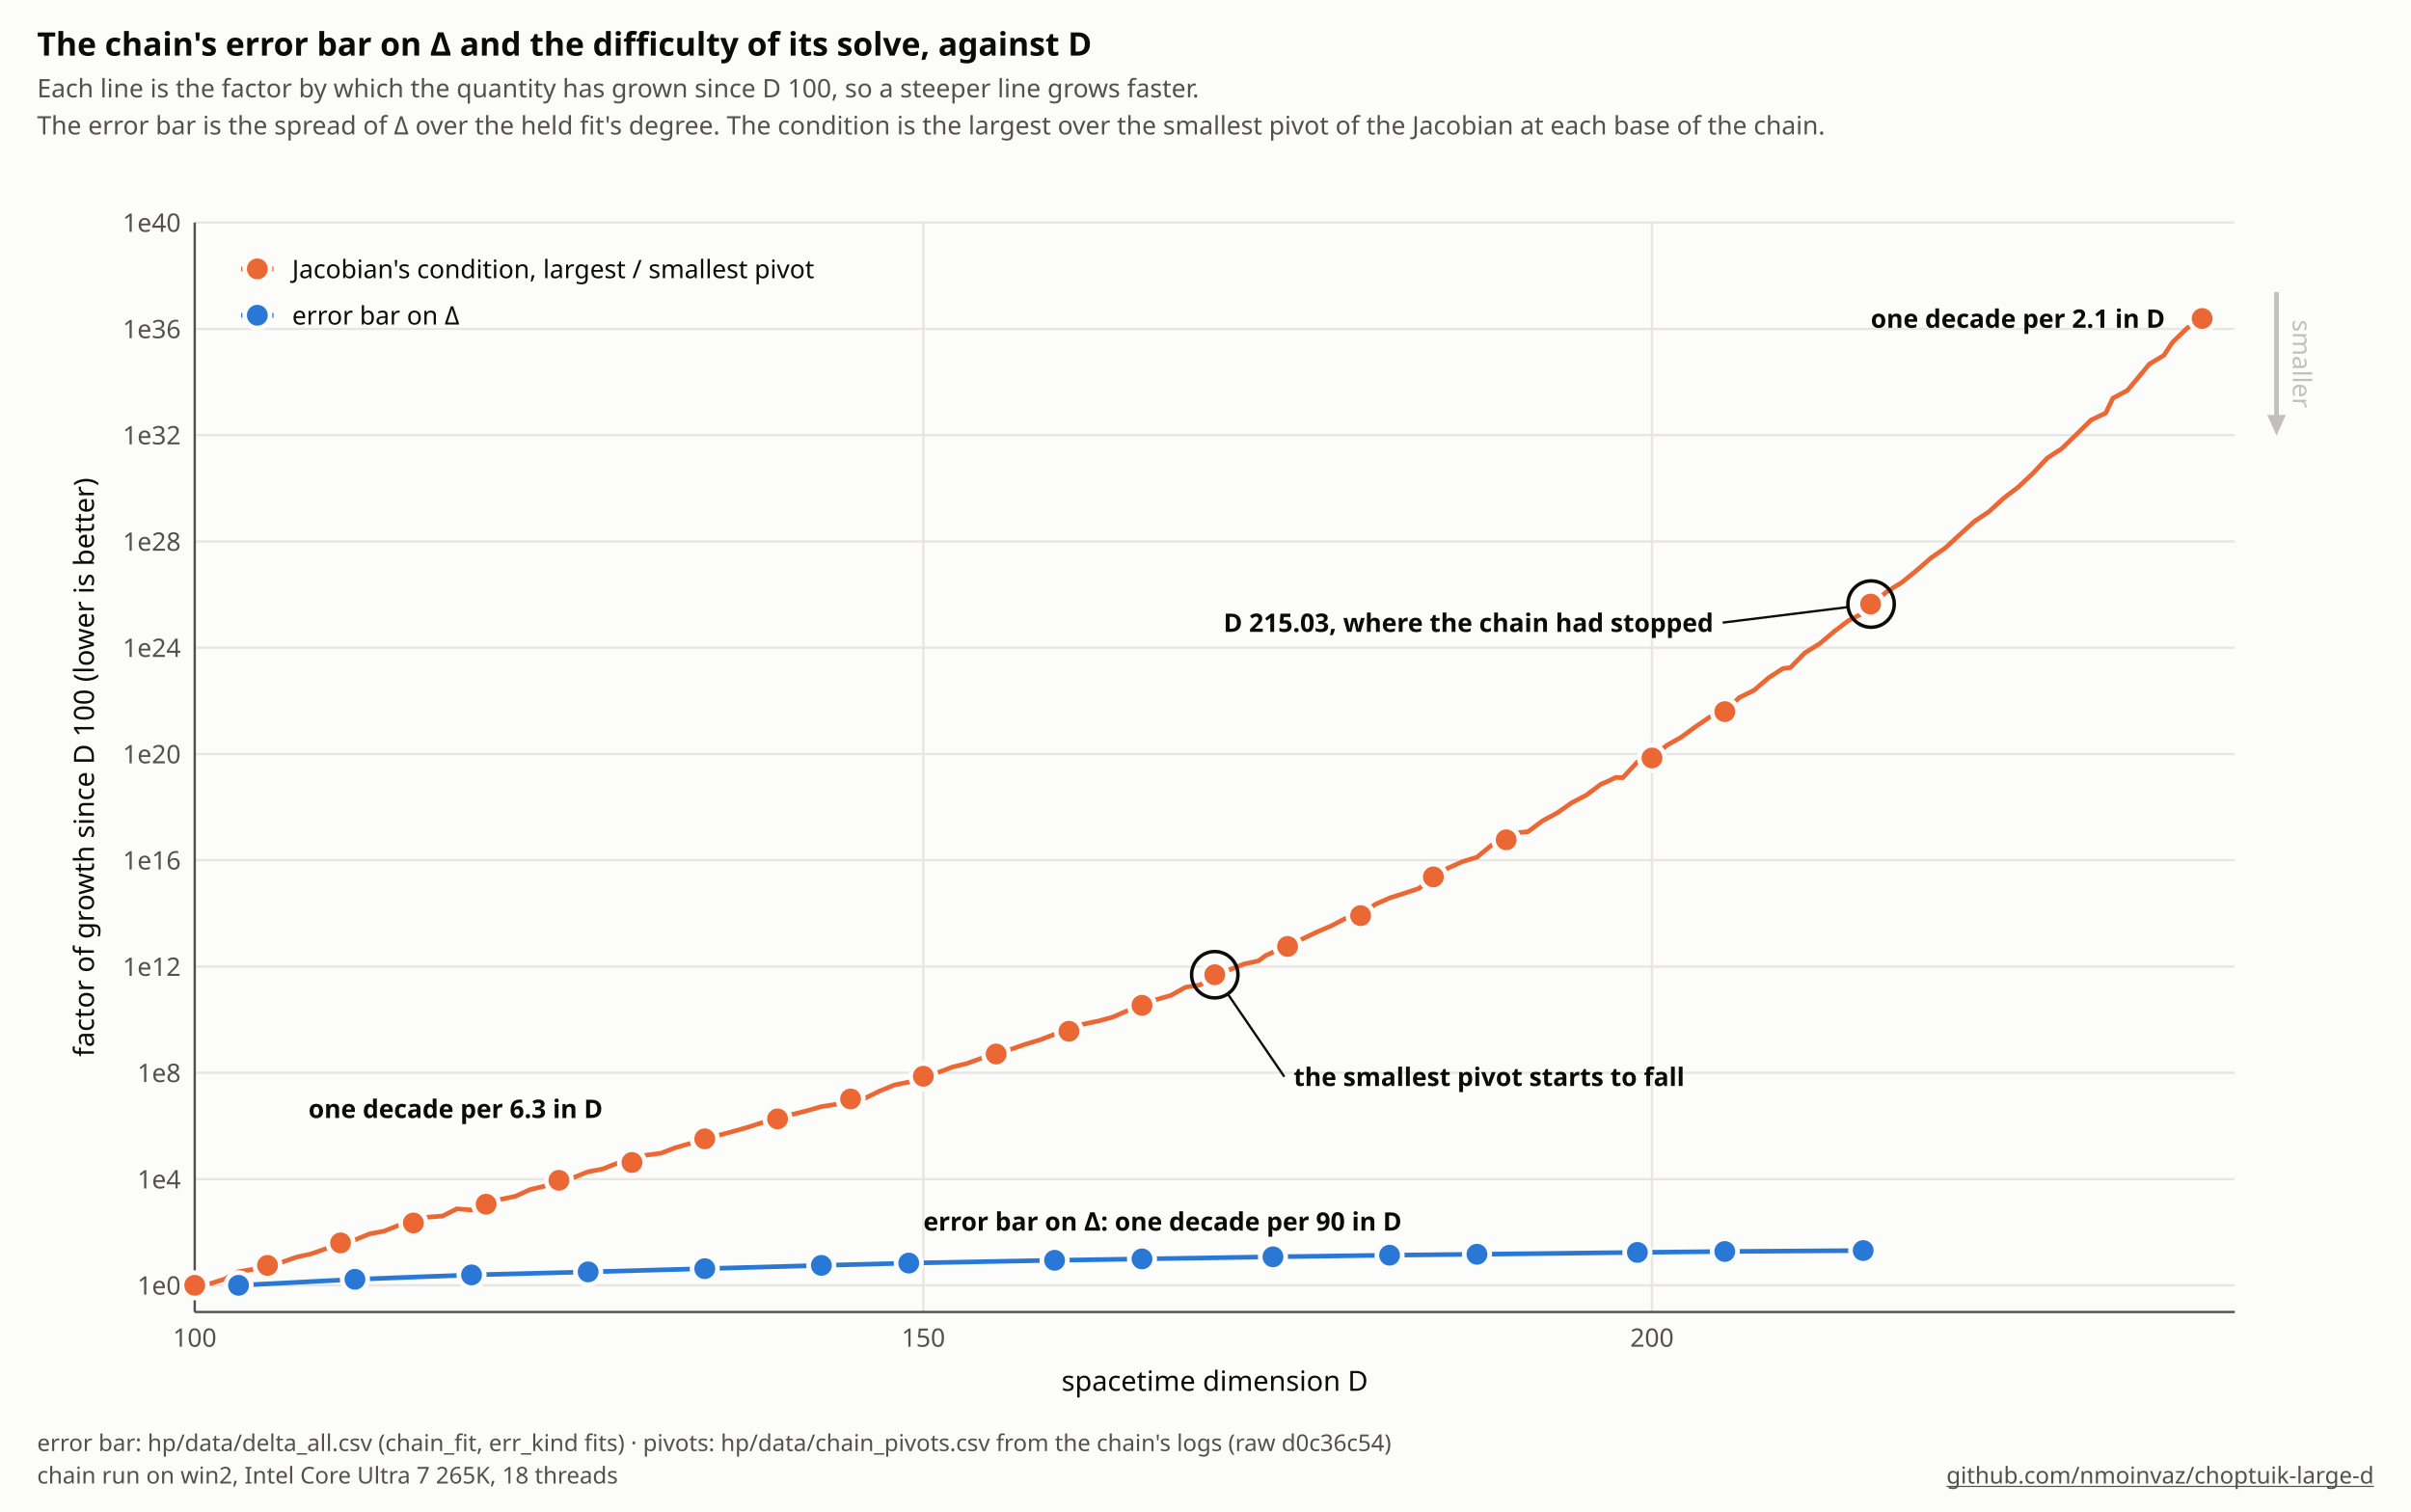
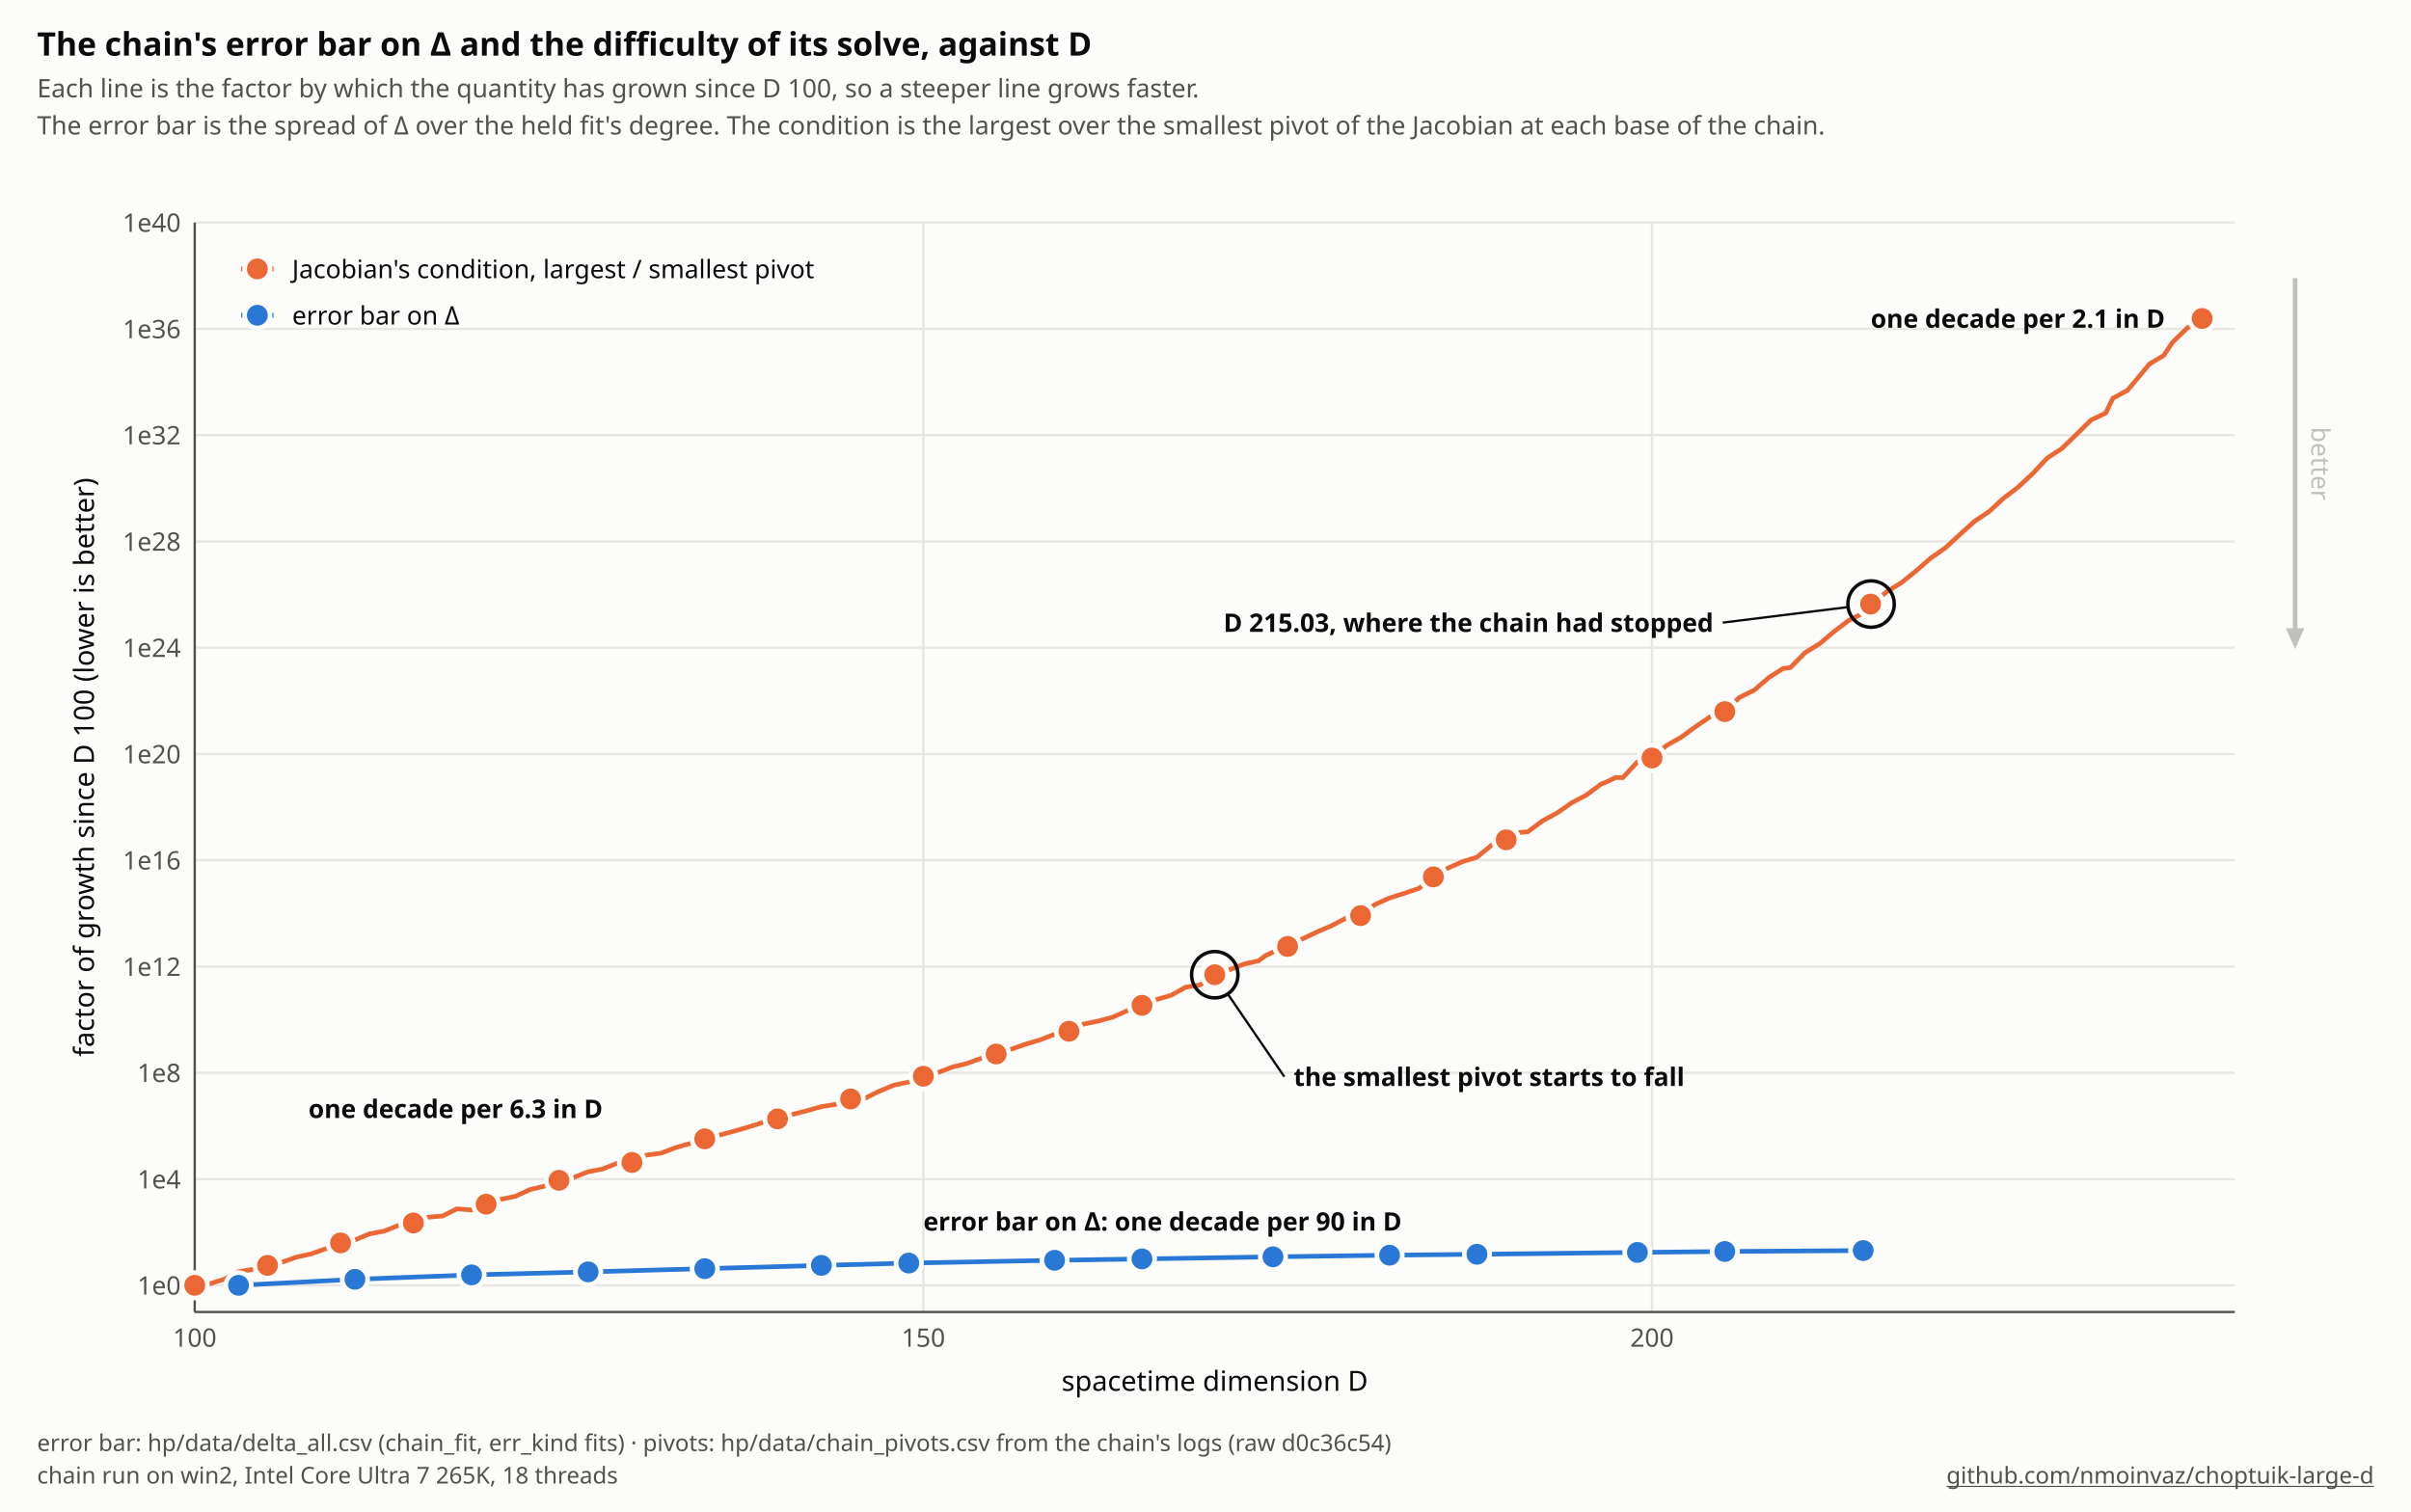
<svg xmlns="http://www.w3.org/2000/svg" width="1040" height="652" viewBox="0 0 1040 652" font-family="system-ui, sans-serif">
  <style>@media (prefers-color-scheme: dark){[fill="#fcfcfb"]{fill:#201f1d}[stroke="#fcfcfb"]{stroke:#201f1d}[fill="#0b0b0b"]{fill:#e8e6e3}[stroke="#0b0b0b"]{stroke:#e8e6e3}[fill="#52514e"]{fill:#a8a49d}[stroke="#52514e"]{stroke:#a8a49d}[fill="#e7e6e2"]{fill:#343230}[stroke="#e7e6e2"]{stroke:#343230}[fill="#c98500"]{fill:#d69a2d}[stroke="#c98500"]{stroke:#d69a2d}[fill="#eb6834"]{fill:#dd5c26}[stroke="#eb6834"]{stroke:#dd5c26}[fill="#eda100"]{fill:#c08800}[stroke="#eda100"]{stroke:#c08800}[fill="#e87ba4"]{fill:#d1678f}[stroke="#e87ba4"]{stroke:#d1678f}[fill="#4a3aa7"]{fill:#7263cf}[stroke="#4a3aa7"]{stroke:#7263cf}[fill="#a6339a"]{fill:#c257b5}[stroke="#a6339a"]{stroke:#c257b5}[fill="#7a7668"]{fill:#948e82}[stroke="#7a7668"]{stroke:#948e82}}</style>
  <rect width="1040" height="652" fill="#fcfcfb" />
  <text x="16.0" y="24.0" font-size="14" fill="#0b0b0b" text-anchor="start" font-weight="bold">The chain's error bar on Δ and the difficulty of its solve, against D</text>
  <text x="16.0" y="42.0" font-size="11" fill="#52514e" text-anchor="start" font-weight="normal">Each line is the factor by which the quantity has grown since D 100, so a steeper line grows faster.</text>
  <text x="16.0" y="58.0" font-size="11" fill="#52514e" text-anchor="start" font-weight="normal">The error bar is the spread of Δ over the held fit's degree. The condition is the largest over the smallest pivot of the Jacobian at each base of the chain.</text>
  <line x1="84.0" y1="96.0" x2="84.0" y2="566.0" stroke="#e7e6e2" stroke-width="1" />
  <text x="84.0" y="581.0" font-size="11" fill="#52514e" text-anchor="middle" font-weight="normal" font-variant-numeric="tabular-nums">100</text>
  <line x1="398.3" y1="96.0" x2="398.3" y2="566.0" stroke="#e7e6e2" stroke-width="1" />
  <text x="398.3" y="581.0" font-size="11" fill="#52514e" text-anchor="middle" font-weight="normal" font-variant-numeric="tabular-nums">150</text>
  <line x1="712.6" y1="96.0" x2="712.6" y2="566.0" stroke="#e7e6e2" stroke-width="1" />
  <text x="712.6" y="581.0" font-size="11" fill="#52514e" text-anchor="middle" font-weight="normal" font-variant-numeric="tabular-nums">200</text>
  <line x1="84.0" y1="554.5" x2="964.0" y2="554.5" stroke="#e7e6e2" stroke-width="1" />
  <text x="78.0" y="558.5" font-size="11" fill="#52514e" text-anchor="end" font-weight="normal" font-variant-numeric="tabular-nums">1e0</text>
  <line x1="84.0" y1="508.7" x2="964.0" y2="508.7" stroke="#e7e6e2" stroke-width="1" />
  <text x="78.0" y="512.7" font-size="11" fill="#52514e" text-anchor="end" font-weight="normal" font-variant-numeric="tabular-nums">1e4</text>
  <line x1="84.0" y1="462.8" x2="964.0" y2="462.8" stroke="#e7e6e2" stroke-width="1" />
  <text x="78.0" y="466.8" font-size="11" fill="#52514e" text-anchor="end" font-weight="normal" font-variant-numeric="tabular-nums">1e8</text>
  <line x1="84.0" y1="417.0" x2="964.0" y2="417.0" stroke="#e7e6e2" stroke-width="1" />
  <text x="78.0" y="421.0" font-size="11" fill="#52514e" text-anchor="end" font-weight="normal" font-variant-numeric="tabular-nums">1e12</text>
  <line x1="84.0" y1="371.1" x2="964.0" y2="371.1" stroke="#e7e6e2" stroke-width="1" />
  <text x="78.0" y="375.1" font-size="11" fill="#52514e" text-anchor="end" font-weight="normal" font-variant-numeric="tabular-nums">1e16</text>
  <line x1="84.0" y1="325.3" x2="964.0" y2="325.3" stroke="#e7e6e2" stroke-width="1" />
  <text x="78.0" y="329.3" font-size="11" fill="#52514e" text-anchor="end" font-weight="normal" font-variant-numeric="tabular-nums">1e20</text>
  <line x1="84.0" y1="279.4" x2="964.0" y2="279.4" stroke="#e7e6e2" stroke-width="1" />
  <text x="78.0" y="283.4" font-size="11" fill="#52514e" text-anchor="end" font-weight="normal" font-variant-numeric="tabular-nums">1e24</text>
  <line x1="84.0" y1="233.6" x2="964.0" y2="233.6" stroke="#e7e6e2" stroke-width="1" />
  <text x="78.0" y="237.6" font-size="11" fill="#52514e" text-anchor="end" font-weight="normal" font-variant-numeric="tabular-nums">1e28</text>
  <line x1="84.0" y1="187.7" x2="964.0" y2="187.7" stroke="#e7e6e2" stroke-width="1" />
  <text x="78.0" y="191.7" font-size="11" fill="#52514e" text-anchor="end" font-weight="normal" font-variant-numeric="tabular-nums">1e32</text>
  <line x1="84.0" y1="141.9" x2="964.0" y2="141.9" stroke="#e7e6e2" stroke-width="1" />
  <text x="78.0" y="145.9" font-size="11" fill="#52514e" text-anchor="end" font-weight="normal" font-variant-numeric="tabular-nums">1e36</text>
  <line x1="84.0" y1="96.0" x2="964.0" y2="96.0" stroke="#e7e6e2" stroke-width="1" />
  <text x="78.0" y="100.0" font-size="11" fill="#52514e" text-anchor="end" font-weight="normal" font-variant-numeric="tabular-nums">1e40</text>
  <line x1="84.0" y1="566.0" x2="964.0" y2="566.0" stroke="#52514e" stroke-width="1" />
  <line x1="84.0" y1="96.0" x2="84.0" y2="566.0" stroke="#52514e" stroke-width="1" />
  <text x="524.0" y="600.0" font-size="12" fill="#0b0b0b" text-anchor="middle" font-weight="normal">spacetime dimension D</text>
  <text x="40.5" y="331.0" font-size="12" fill="#0b0b0b" text-anchor="middle" transform="rotate(-90 40.5 331.0)">factor of growth since D 100 (lower is better)</text>
  <polyline points="84.0,554.5 90.3,553.9 96.6,551.9 102.9,548.6 109.1,547.6 115.4,545.9 121.7,544.5 128.0,542.3 134.3,540.9 140.6,538.7 146.9,536.2 153.1,534.9 159.4,532.3 165.7,531.1 172.0,528.6 178.3,527.6 184.6,525.1 190.9,524.6 197.1,521.5 203.4,522.0 209.7,519.5 216.0,517.4 222.3,516.1 228.6,513.2 234.9,511.7 241.1,509.2 247.4,508.0 253.7,505.5 260.0,504.3 266.3,501.8 272.6,501.5 278.9,498.3 285.1,497.5 291.4,495.1 297.7,493.3 304.0,491.3 310.3,489.7 316.6,488.0 322.9,486.2 329.1,484.2 335.4,482.7 341.7,480.8 348.0,479.2 354.3,477.4 360.6,476.4 366.9,474.1 373.1,473.8 379.4,470.7 385.7,468.1 392.0,466.8 398.3,464.3 404.6,462.7 410.9,460.3 417.1,458.8 423.4,456.5 429.7,454.7 436.0,452.7 442.3,450.5 448.6,448.6 454.9,446.2 461.1,444.9 467.4,441.8 473.7,440.5 480.0,438.8 486.3,436.0 492.6,433.7 498.9,431.2 505.1,429.4 511.4,425.9 517.7,424.9 524.0,420.5 530.3,418.4 536.6,415.9 542.9,414.5 546.0,412.2 549.1,410.8 555.4,408.3 561.7,405.1 568.0,402.1 574.3,399.4 580.6,396.1 586.9,395.0 593.1,390.2 599.4,387.4 605.7,385.4 612.0,383.3 618.3,378.3 624.6,374.5 630.9,371.7 637.1,369.8 643.4,364.6 649.7,362.3 652.9,359.4 659.1,358.8 665.4,354.1 671.7,350.7 678.0,346.3 684.3,343.0 690.6,338.3 693.7,337.0 696.9,335.4 700.0,335.5 706.3,328.7 712.6,327.0 718.9,321.6 725.1,318.1 731.4,313.5 737.7,309.2 744.0,307.0 750.3,300.9 756.6,297.8 762.9,292.4 769.1,288.4 772.3,288.0 778.6,281.6 784.9,277.7 791.1,272.5 797.4,267.7 803.7,264.5 804.3,262.8 805.0,262.0 805.6,261.7 806.2,261.1 806.9,260.6 807.0,260.6 807.1,260.6 807.7,260.3 814.0,255.2 820.3,251.3 826.5,246.3 832.8,240.8 839.1,236.4 845.4,230.6 851.7,224.9 858.0,220.7 864.3,214.9 870.5,210.2 876.8,204.3 883.1,197.6 889.4,193.5 895.7,187.4 902.0,181.2 908.3,178.2 911.4,171.8 917.7,168.4 924.0,160.9 927.1,157.1 933.4,153.3 936.5,148.6 937.3,147.5 943.6,141.4 949.9,137.4" fill="none" stroke="#eb6834" stroke-width="2" />
  <g>
    <circle cx="84.0" cy="554.5" r="5.5" fill="#eb6834" stroke="#fcfcfb" stroke-width="2" />
  </g>
  <g>
    <circle cx="115.4" cy="545.9" r="5.5" fill="#eb6834" stroke="#fcfcfb" stroke-width="2" />
  </g>
  <g>
    <circle cx="146.9" cy="536.2" r="5.5" fill="#eb6834" stroke="#fcfcfb" stroke-width="2" />
  </g>
  <g>
    <circle cx="178.3" cy="527.6" r="5.5" fill="#eb6834" stroke="#fcfcfb" stroke-width="2" />
  </g>
  <g>
    <circle cx="209.7" cy="519.5" r="5.5" fill="#eb6834" stroke="#fcfcfb" stroke-width="2" />
  </g>
  <g>
    <circle cx="241.1" cy="509.2" r="5.5" fill="#eb6834" stroke="#fcfcfb" stroke-width="2" />
  </g>
  <g>
    <circle cx="272.6" cy="501.5" r="5.5" fill="#eb6834" stroke="#fcfcfb" stroke-width="2" />
  </g>
  <g>
    <circle cx="304.0" cy="491.3" r="5.5" fill="#eb6834" stroke="#fcfcfb" stroke-width="2" />
  </g>
  <g>
    <circle cx="335.4" cy="482.7" r="5.5" fill="#eb6834" stroke="#fcfcfb" stroke-width="2" />
  </g>
  <g>
    <circle cx="366.9" cy="474.1" r="5.5" fill="#eb6834" stroke="#fcfcfb" stroke-width="2" />
  </g>
  <g>
    <circle cx="398.3" cy="464.3" r="5.5" fill="#eb6834" stroke="#fcfcfb" stroke-width="2" />
  </g>
  <g>
    <circle cx="429.7" cy="454.7" r="5.5" fill="#eb6834" stroke="#fcfcfb" stroke-width="2" />
  </g>
  <g>
    <circle cx="461.1" cy="444.9" r="5.5" fill="#eb6834" stroke="#fcfcfb" stroke-width="2" />
  </g>
  <g>
    <circle cx="492.6" cy="433.7" r="5.5" fill="#eb6834" stroke="#fcfcfb" stroke-width="2" />
  </g>
  <g>
    <circle cx="524.0" cy="420.5" r="5.5" fill="#eb6834" stroke="#fcfcfb" stroke-width="2" />
  </g>
  <g>
    <circle cx="555.4" cy="408.3" r="5.5" fill="#eb6834" stroke="#fcfcfb" stroke-width="2" />
  </g>
  <g>
    <circle cx="586.9" cy="395.0" r="5.5" fill="#eb6834" stroke="#fcfcfb" stroke-width="2" />
  </g>
  <g>
    <circle cx="618.3" cy="378.3" r="5.5" fill="#eb6834" stroke="#fcfcfb" stroke-width="2" />
  </g>
  <g>
    <circle cx="649.7" cy="362.3" r="5.5" fill="#eb6834" stroke="#fcfcfb" stroke-width="2" />
  </g>
  <g>
    <circle cx="712.6" cy="327.0" r="5.5" fill="#eb6834" stroke="#fcfcfb" stroke-width="2" />
  </g>
  <g>
    <circle cx="744.0" cy="307.0" r="5.5" fill="#eb6834" stroke="#fcfcfb" stroke-width="2" />
  </g>
  <g>
    <circle cx="806.9" cy="260.6" r="5.5" fill="#eb6834" stroke="#fcfcfb" stroke-width="2" />
  </g>
  <g>
    <circle cx="949.9" cy="137.4" r="5.5" fill="#eb6834" stroke="#fcfcfb" stroke-width="2" />
  </g>
  <polyline points="102.9,554.5 153.1,551.9 203.4,550.0 253.7,548.7 304.0,547.3 354.3,545.9 392.0,544.9 454.9,543.7 492.6,543.1 549.1,542.2 599.4,541.5 637.1,541.1 706.3,540.3 744.0,539.9 803.7,539.5" fill="none" stroke="#2a78d6" stroke-width="2" />
  <g>
    <circle cx="102.9" cy="554.5" r="5.5" fill="#2a78d6" stroke="#fcfcfb" stroke-width="2" />
  </g>
  <g>
    <circle cx="153.1" cy="551.9" r="5.5" fill="#2a78d6" stroke="#fcfcfb" stroke-width="2" />
  </g>
  <g>
    <circle cx="203.4" cy="550.0" r="5.5" fill="#2a78d6" stroke="#fcfcfb" stroke-width="2" />
  </g>
  <g>
    <circle cx="253.7" cy="548.7" r="5.5" fill="#2a78d6" stroke="#fcfcfb" stroke-width="2" />
  </g>
  <g>
    <circle cx="304.0" cy="547.3" r="5.5" fill="#2a78d6" stroke="#fcfcfb" stroke-width="2" />
  </g>
  <g>
    <circle cx="354.3" cy="545.9" r="5.5" fill="#2a78d6" stroke="#fcfcfb" stroke-width="2" />
  </g>
  <g>
    <circle cx="392.0" cy="544.9" r="5.5" fill="#2a78d6" stroke="#fcfcfb" stroke-width="2" />
  </g>
  <g>
    <circle cx="454.9" cy="543.7" r="5.5" fill="#2a78d6" stroke="#fcfcfb" stroke-width="2" />
  </g>
  <g>
    <circle cx="492.6" cy="543.1" r="5.5" fill="#2a78d6" stroke="#fcfcfb" stroke-width="2" />
  </g>
  <g>
    <circle cx="549.1" cy="542.2" r="5.5" fill="#2a78d6" stroke="#fcfcfb" stroke-width="2" />
  </g>
  <g>
    <circle cx="599.4" cy="541.5" r="5.5" fill="#2a78d6" stroke="#fcfcfb" stroke-width="2" />
  </g>
  <g>
    <circle cx="637.1" cy="541.1" r="5.5" fill="#2a78d6" stroke="#fcfcfb" stroke-width="2" />
  </g>
  <g>
    <circle cx="706.3" cy="540.3" r="5.5" fill="#2a78d6" stroke="#fcfcfb" stroke-width="2" />
  </g>
  <g>
    <circle cx="744.0" cy="539.9" r="5.5" fill="#2a78d6" stroke="#fcfcfb" stroke-width="2" />
  </g>
  <g>
    <circle cx="803.7" cy="539.5" r="5.5" fill="#2a78d6" stroke="#fcfcfb" stroke-width="2" />
  </g>
  <text x="398.3" y="530.9" font-size="11" fill="#0b0b0b" text-anchor="start" font-weight="bold">error bar on Δ: one decade per 90 in D</text>
  <text x="260.0" y="482.3" font-size="11" fill="#0b0b0b" text-anchor="end" font-weight="bold">one decade per 6.3 in D</text>
  <text x="933.9" y="141.4" font-size="11" fill="#0b0b0b" text-anchor="end" font-weight="bold">one decade per 2.1 in D</text>
  <circle cx="524.0" cy="420.5" r="10" fill="none" stroke="#0b0b0b" stroke-width="1.5" />
  <line x1="529.6" y1="428.8" x2="554.0" y2="464.5" stroke="#0b0b0b" stroke-width="1" />
  <text x="558.0" y="468.5" font-size="11" fill="#0b0b0b" text-anchor="start" font-weight="bold">the smallest pivot starts to fall</text>
  <circle cx="807.1" cy="260.6" r="10" fill="none" stroke="#0b0b0b" stroke-width="1.5" />
  <line x1="797.1" y1="261.9" x2="743.1" y2="268.6" stroke="#0b0b0b" stroke-width="1" />
  <text x="739.1" y="272.6" font-size="11" fill="#0b0b0b" text-anchor="end" font-weight="bold">D 215.03, where the chain had stopped</text>
  <g opacity="0.35">
-     <line x1="982.0" y1="126.0" x2="982.0" y2="182.0" stroke="#52514e" stroke-width="2" />
-     <polygon points="982.0,188.0 978.0,179.0 986.0,179.0" fill="#52514e" />
-     <text x="982.0" y="150.0" font-size="11" fill="#52514e" text-anchor="middle" transform="rotate(90.0 982.0 157.0)">smaller</text>
+     <line x1="990.0" y1="120.0" x2="990.0" y2="274.0" stroke="#52514e" stroke-width="2" />
+     <polygon points="990.0,280.0 986.0,271.0 994.0,271.0" fill="#52514e" />
+     <text x="990.0" y="193.0" font-size="11" fill="#52514e" text-anchor="middle" transform="rotate(90.0 990.0 200.0)">better</text>
  </g>
  <line x1="104.0" y1="116.0" x2="118.0" y2="116.0" stroke="#eb6834" stroke-width="2" />
  <g>
    <circle cx="111.0" cy="116.0" r="5.5" fill="#eb6834" stroke="#fcfcfb" stroke-width="2" />
  </g>
  <text x="126.0" y="120.0" font-size="11" fill="#0b0b0b" text-anchor="start" font-weight="normal">Jacobian's condition, largest / smallest pivot</text>
  <line x1="104.0" y1="136.0" x2="118.0" y2="136.0" stroke="#2a78d6" stroke-width="2" />
  <g>
    <circle cx="111.0" cy="136.0" r="5.5" fill="#2a78d6" stroke="#fcfcfb" stroke-width="2" />
  </g>
  <text x="126.0" y="140.0" font-size="11" fill="#0b0b0b" text-anchor="start" font-weight="normal">error bar on Δ</text>
  <text x="16.0" y="640.0" font-size="10" fill="#52514e" text-anchor="start" font-weight="normal">chain run on win2, Intel Core Ultra 7 265K, 18 threads</text>
  <text x="16.0" y="626.0" font-size="10" fill="#52514e" text-anchor="start" font-weight="normal">error bar: hp/data/delta_all.csv (chain_fit, err_kind fits)  ·  pivots: hp/data/chain_pivots.csv from the chain's logs (raw d0c36c54)</text>
  <a href="https://github.com/nmoinvaz/choptuik-large-d">
    <text x="1024" y="640" font-size="10" fill="#52514e" text-anchor="end" text-decoration="underline">github.com/nmoinvaz/choptuik-large-d</text>
  </a>
</svg>
